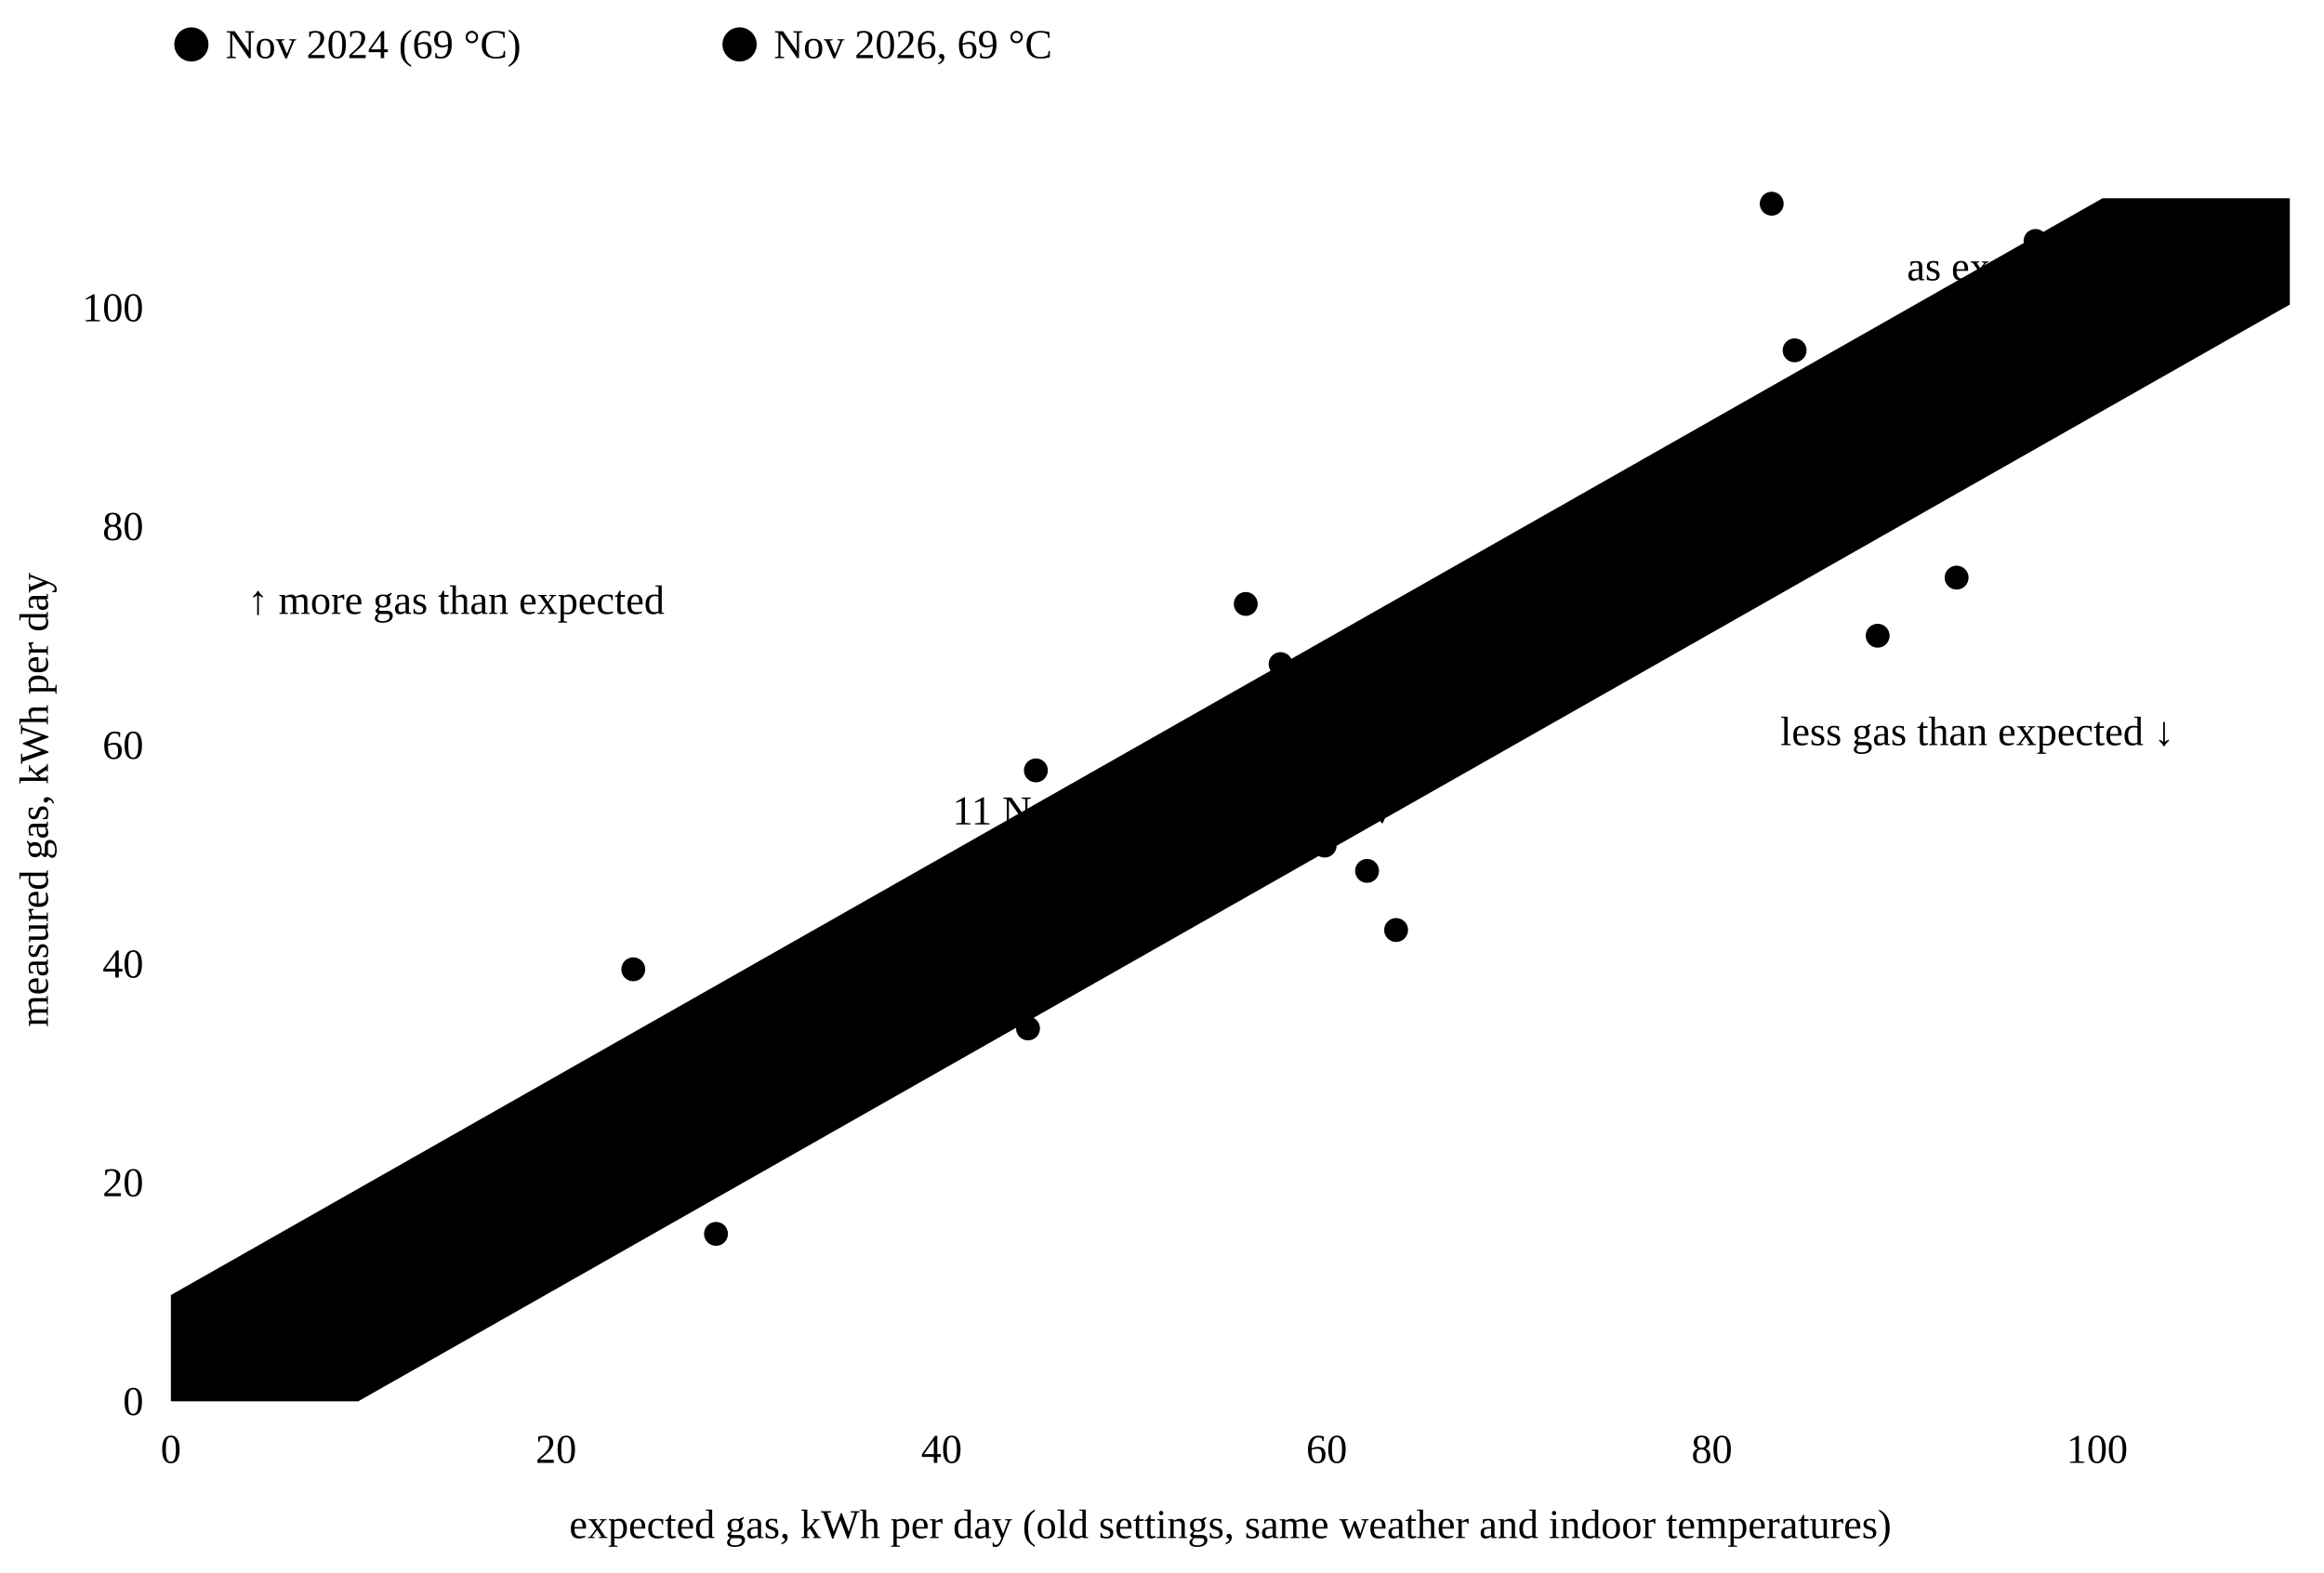
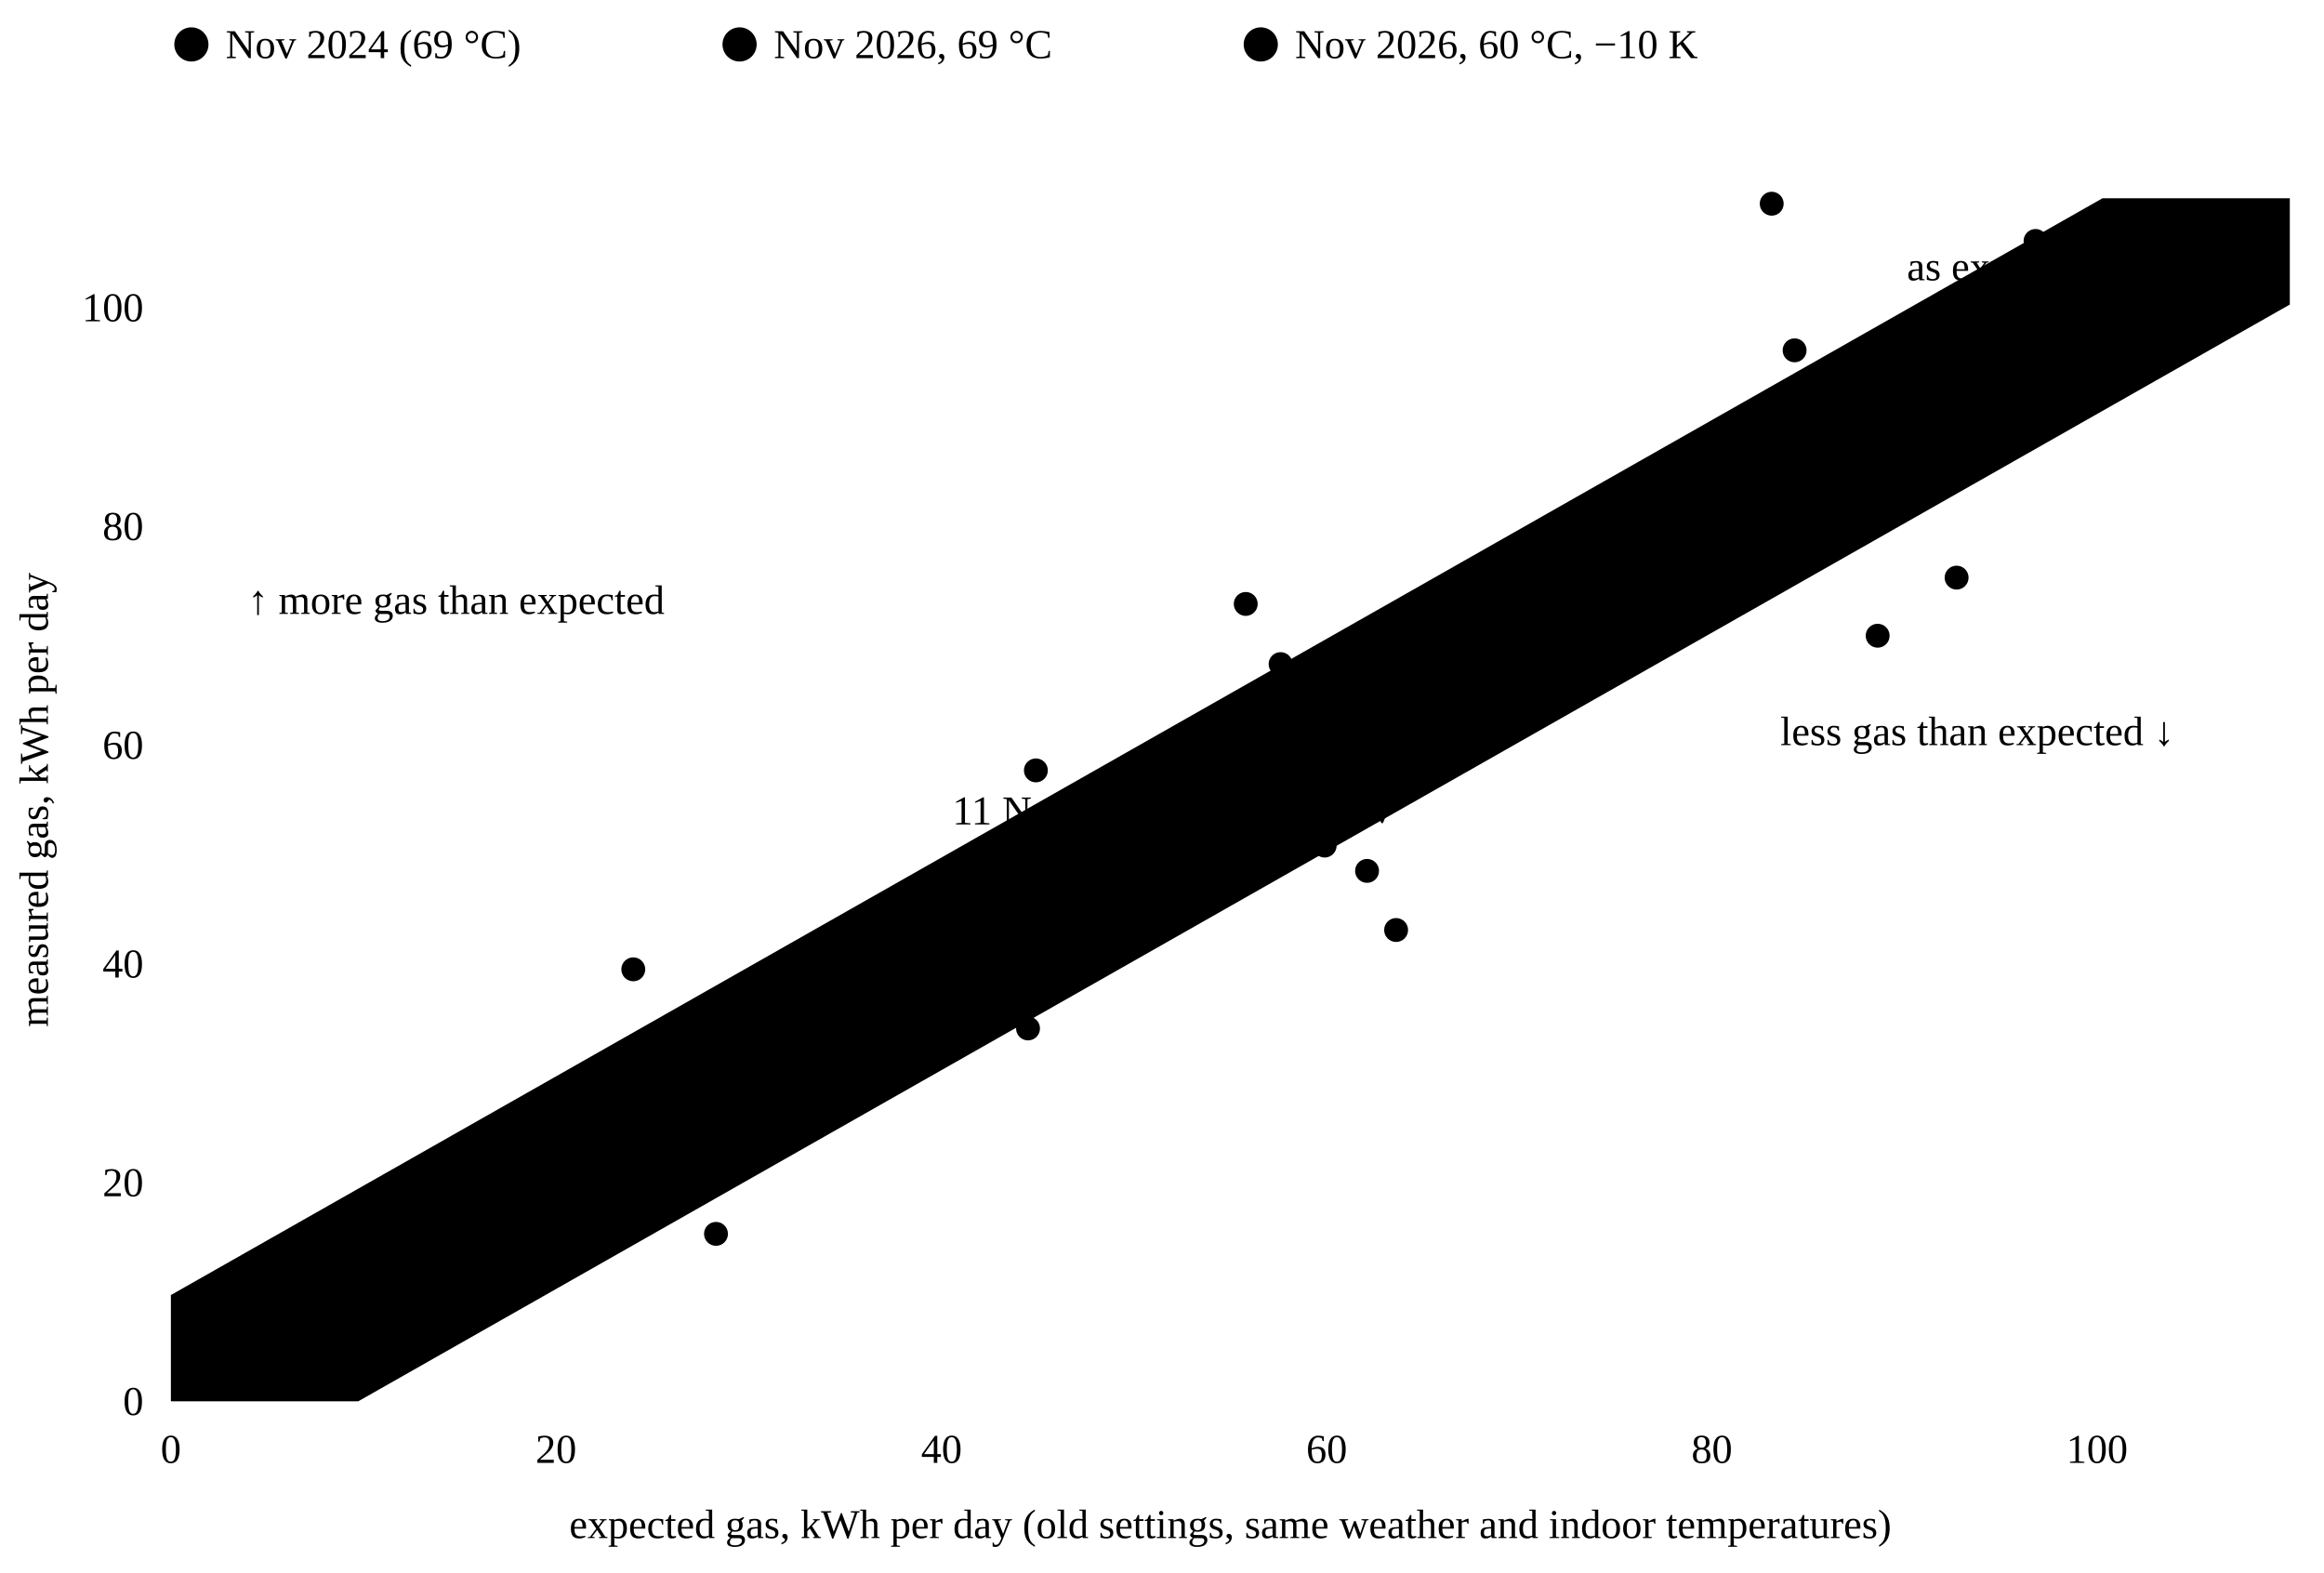
<svg xmlns="http://www.w3.org/2000/svg" viewBox="0 0 680 460" role="img" aria-labelledby="gas-expected-t gas-expected-d">
  <circle cx="56.0" cy="13" r="5" class="s-base faint solid" />
  <text x="66.0" y="17.0" text-anchor="start" class="label">Nov 2024 (69 °C)</text>
  <circle cx="216.4" cy="13" r="5" class="s-before solid" />
  <text x="226.4" y="17.0" text-anchor="start" class="label">Nov 2026, 69 °C</text>
+   <circle cx="368.9" cy="13" r="5" class="s-after2 solid" />
+   <text x="378.9" y="17.0" text-anchor="start" class="label">Nov 2026, 60 °C, −10 K</text>
  <path d="M50.0,378.9 L615.2,58.0 L670.0,58.0 L670.0,89.1 L104.8,410.0 L50.0,410.0 L50.0,378.9" class="zone" />
  <line x1="50.0" y1="410.0" x2="670.0" y2="410.0" class="grid" />
  <text x="42.0" y="414.0" text-anchor="end" class="tick">0</text>
  <text x="50.0" y="428.0" text-anchor="middle" class="tick">0</text>
  <line x1="50.0" y1="346.0" x2="670.0" y2="346.0" class="grid" />
  <text x="42.0" y="350.0" text-anchor="end" class="tick">20</text>
  <text x="162.7" y="428.0" text-anchor="middle" class="tick">20</text>
  <line x1="50.0" y1="282.0" x2="670.0" y2="282.0" class="grid" />
  <text x="42.0" y="286.0" text-anchor="end" class="tick">40</text>
  <text x="275.5" y="428.0" text-anchor="middle" class="tick">40</text>
  <line x1="50.0" y1="218.0" x2="670.0" y2="218.0" class="grid" />
  <text x="42.0" y="222.0" text-anchor="end" class="tick">60</text>
  <text x="388.2" y="428.0" text-anchor="middle" class="tick">60</text>
  <line x1="50.0" y1="154.0" x2="670.0" y2="154.0" class="grid" />
  <text x="42.0" y="158.0" text-anchor="end" class="tick">80</text>
  <text x="500.9" y="428.0" text-anchor="middle" class="tick">80</text>
  <line x1="50.0" y1="90.0" x2="670.0" y2="90.0" class="grid" />
  <text x="42.0" y="94.0" text-anchor="end" class="tick">100</text>
  <text x="613.6" y="428.0" text-anchor="middle" class="tick">100</text>
  <line x1="50.0" y1="410.0" x2="670.0" y2="58.0" class="target" />
  <text x="613.6" y="82.0" text-anchor="end" class="note">as expected</text>
  <text x="636.2" y="218.0" text-anchor="end" class="note">less gas than expected ↓</text>
  <text x="72.5" y="179.6" text-anchor="start" class="note">↑ more gas than expected</text>
  <text x="360.0" y="450.0" text-anchor="middle" class="note">expected gas, kWh per day (old settings, same weather and indoor temperatures)</text>
  <text x="14" y="234.0" transform="rotate(-90 14 234.0)" text-anchor="middle" class="note">measured gas, kWh per day</text>
  <circle cx="209.5" cy="361.0" r="3.5" class="s-base faint solid" />
  <circle cx="245.0" cy="315.3" r="3.5" class="s-base faint solid" />
  <circle cx="266.4" cy="272.4" r="3.5" class="s-base faint solid" />
  <circle cx="300.8" cy="300.9" r="3.5" class="s-base faint solid" />
  <circle cx="181.3" cy="348.9" r="3.5" class="s-base faint solid" />
  <circle cx="188.1" cy="319.8" r="3.5" class="s-base faint solid" />
  <circle cx="185.3" cy="283.6" r="3.5" class="s-base faint solid" />
  <circle cx="232.6" cy="288.7" r="3.5" class="s-base faint solid" />
  <circle cx="289.0" cy="276.6" r="3.5" class="s-base faint solid" />
  <circle cx="296.3" cy="254.5" r="3.5" class="s-base faint solid" />
  <circle cx="273.2" cy="293.2" r="3.5" class="s-base faint solid" />
  <circle cx="250.7" cy="287.4" r="3.5" class="s-base faint solid" />
  <circle cx="301.9" cy="267.3" r="3.5" class="s-base faint solid" />
  <circle cx="318.3" cy="251.6" r="3.5" class="s-base faint solid" />
  <circle cx="364.5" cy="176.7" r="3.5" class="s-base faint solid" />
  <circle cx="384.2" cy="225.4" r="3.5" class="s-base faint solid" />
  <circle cx="387.6" cy="247.4" r="3.5" class="s-base faint solid" />
  <circle cx="374.7" cy="194.3" r="3.5" class="s-base faint solid" />
  <circle cx="408.5" cy="272.1" r="3.5" class="s-base faint solid" />
  <circle cx="320.5" cy="277.8" r="3.5" class="s-base faint solid" />
  <circle cx="291.2" cy="255.4" r="3.5" class="s-base faint solid" />
  <circle cx="332.4" cy="276.6" r="3.5" class="s-base faint solid" />
  <circle cx="400.0" cy="254.8" r="3.5" class="s-base faint solid" />
  <circle cx="401.7" cy="219.3" r="3.5" class="s-base faint solid" />
  <circle cx="370.1" cy="226.0" r="3.5" class="s-base faint solid" />
  <circle cx="572.5" cy="169.0" r="3.5" class="s-base faint solid" />
  <circle cx="584.9" cy="106.0" r="3.5" class="s-base faint solid" />
  <circle cx="595.6" cy="70.5" r="3.5" class="s-base faint solid" />
  <circle cx="518.4" cy="59.6" r="3.5" class="s-base faint solid" />
  <circle cx="525.1" cy="102.5" r="3.5" class="s-base faint solid" />
  <circle cx="338.6" cy="244.6" r="3.5" class="s-base faint solid" />
  <circle cx="373.5" cy="235.6" r="3.5" class="s-base faint solid" />
  <circle cx="402.3" cy="225.4" r="3.5" class="s-base faint solid" />
  <circle cx="486.8" cy="139.9" r="3.5" class="s-base faint solid" />
  <circle cx="549.4" cy="186.0" r="3.5" class="s-base faint solid" />
  <circle cx="501.5" cy="170.6" r="3.5" class="s-base faint solid" />
  <circle cx="303.1" cy="225.4" r="3.5" class="s-base faint solid" />
  <circle cx="356.1" cy="233.4" r="3.5" class="s-base faint solid" />
  <circle cx="361.7" cy="225.7" r="5.5" class="s-before solid" />
  <text x="371.7" y="240.7" text-anchor="start" class="note">10 Nov</text>
  <circle cx="323.9" cy="237.2" r="5.5" class="s-before solid" />
  <text x="313.9" y="241.2" text-anchor="end" class="note">11 Nov</text>
+   <circle cx="380.9" cy="207.8" r="5.5" class="s-after2 solid" />
+   <text x="390.9" y="211.8" text-anchor="start" class="note">17 Nov</text>
</svg>
